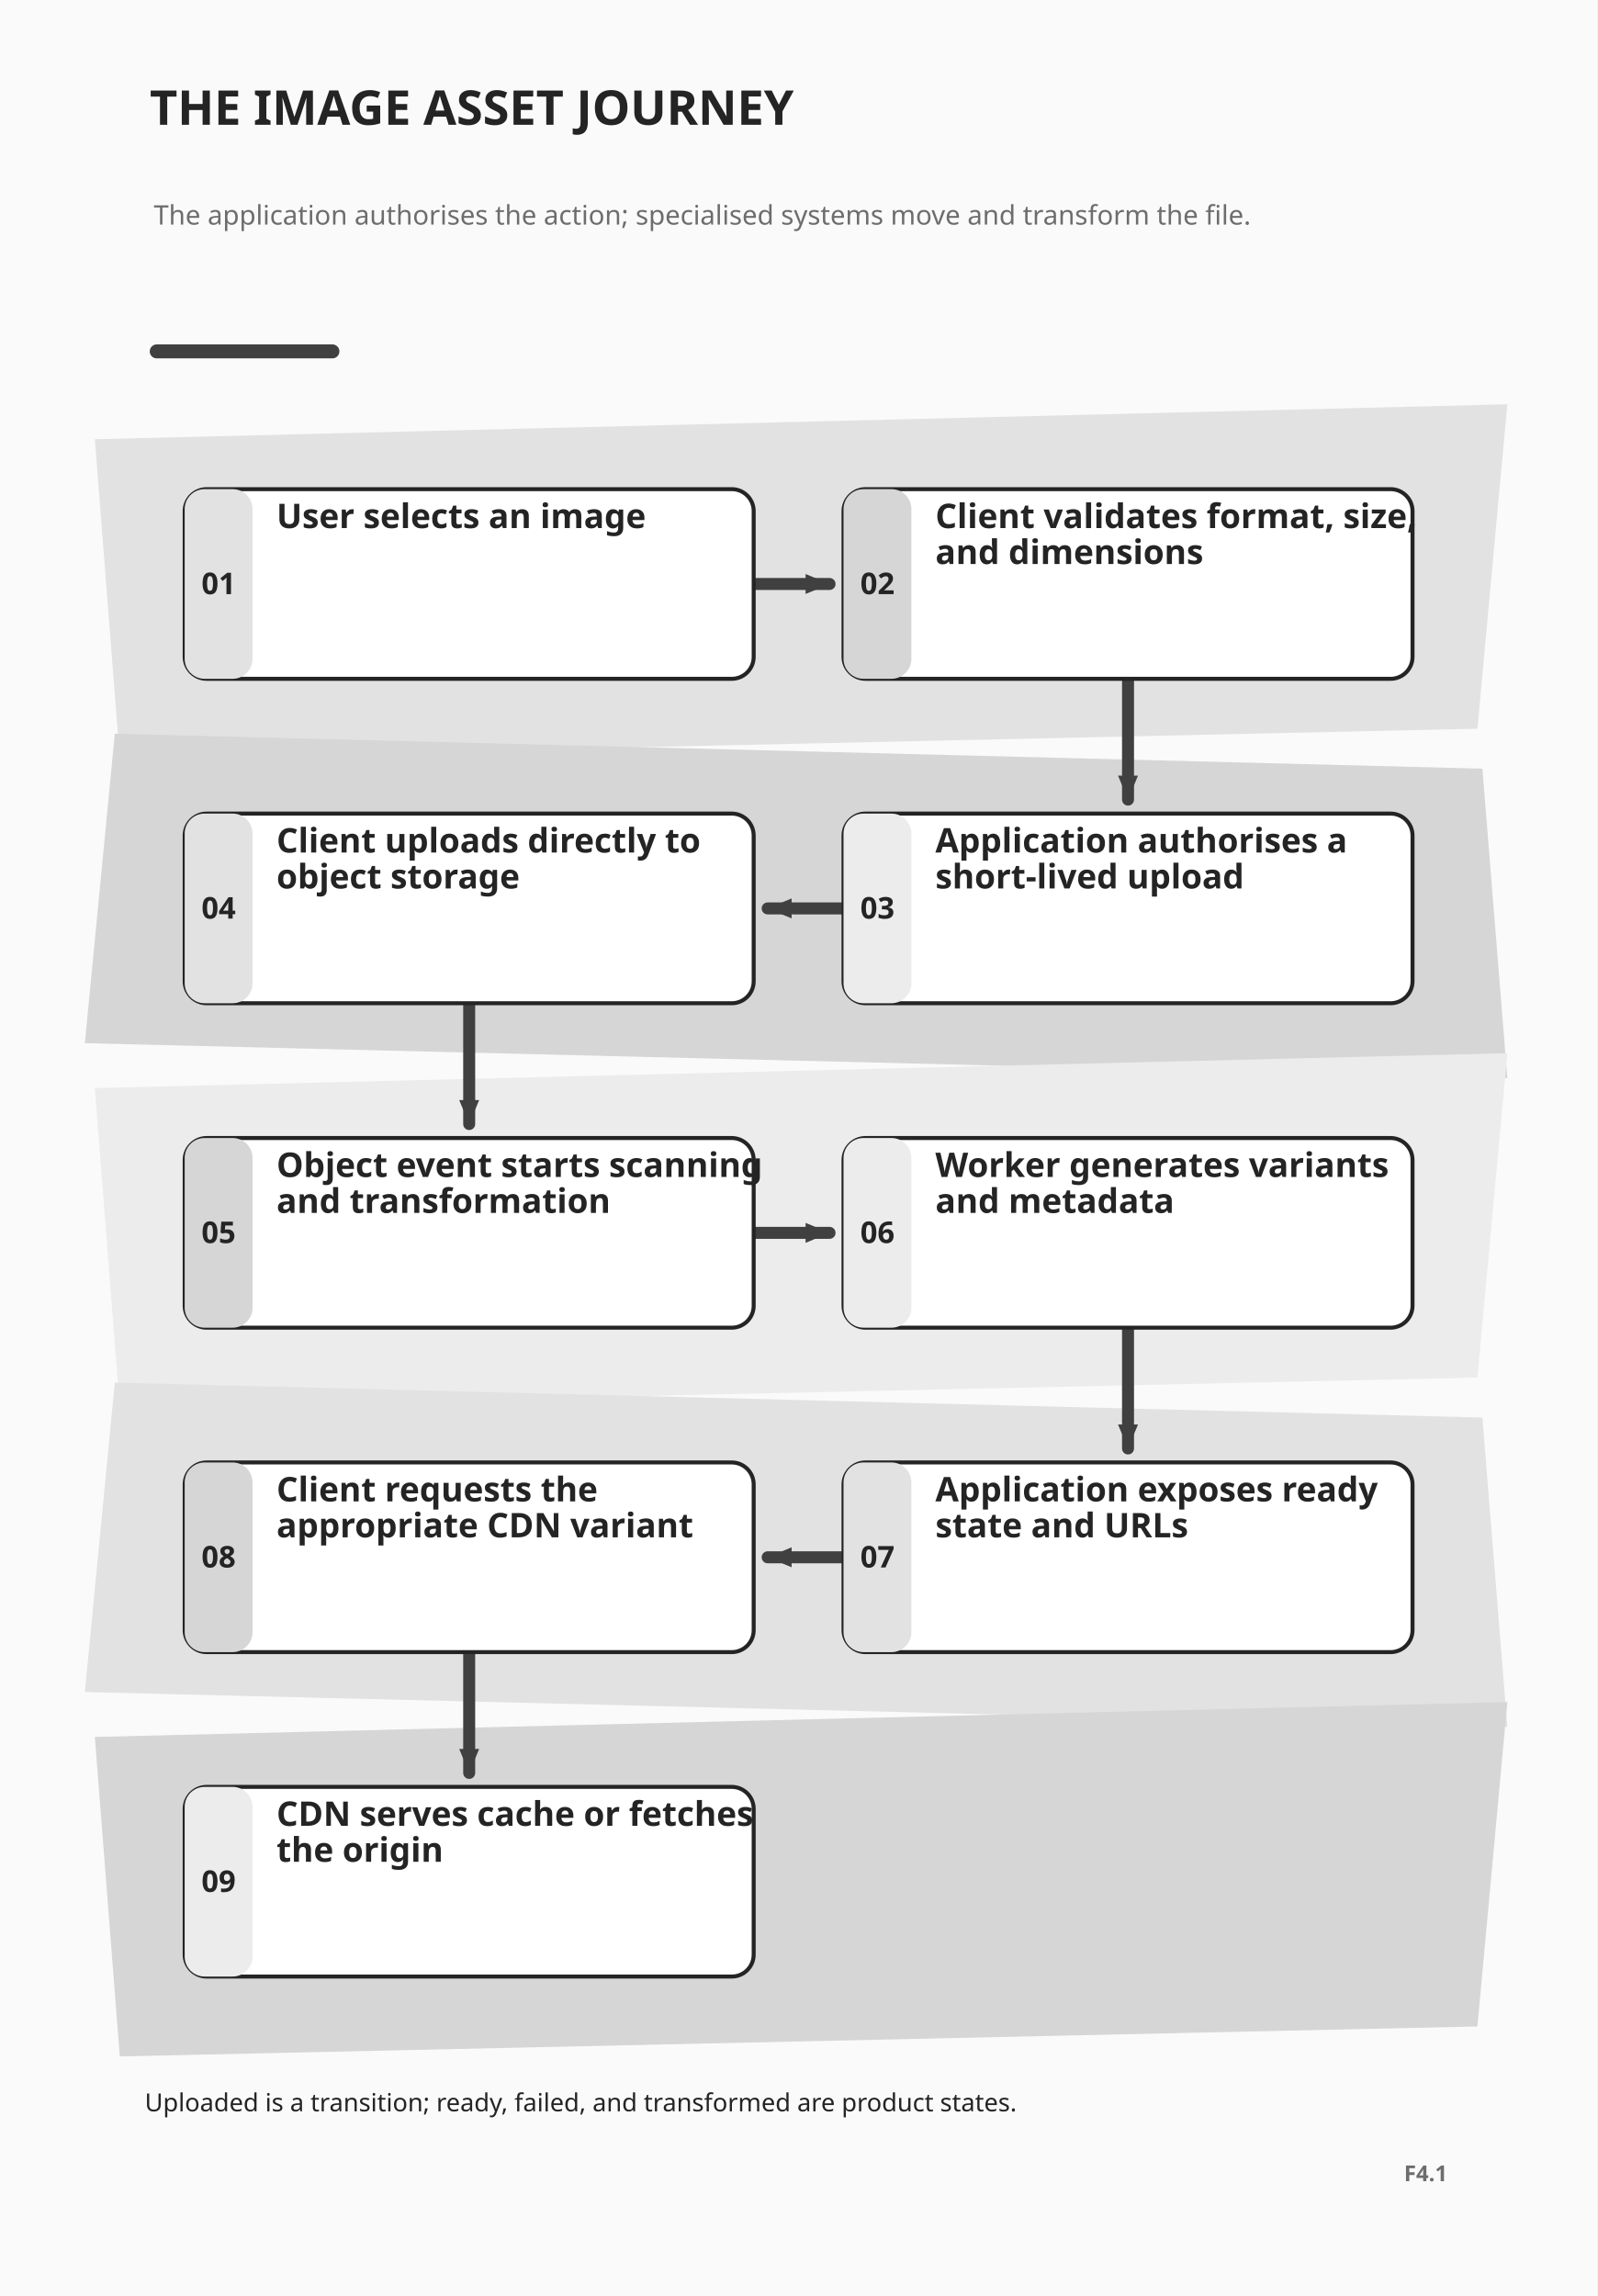
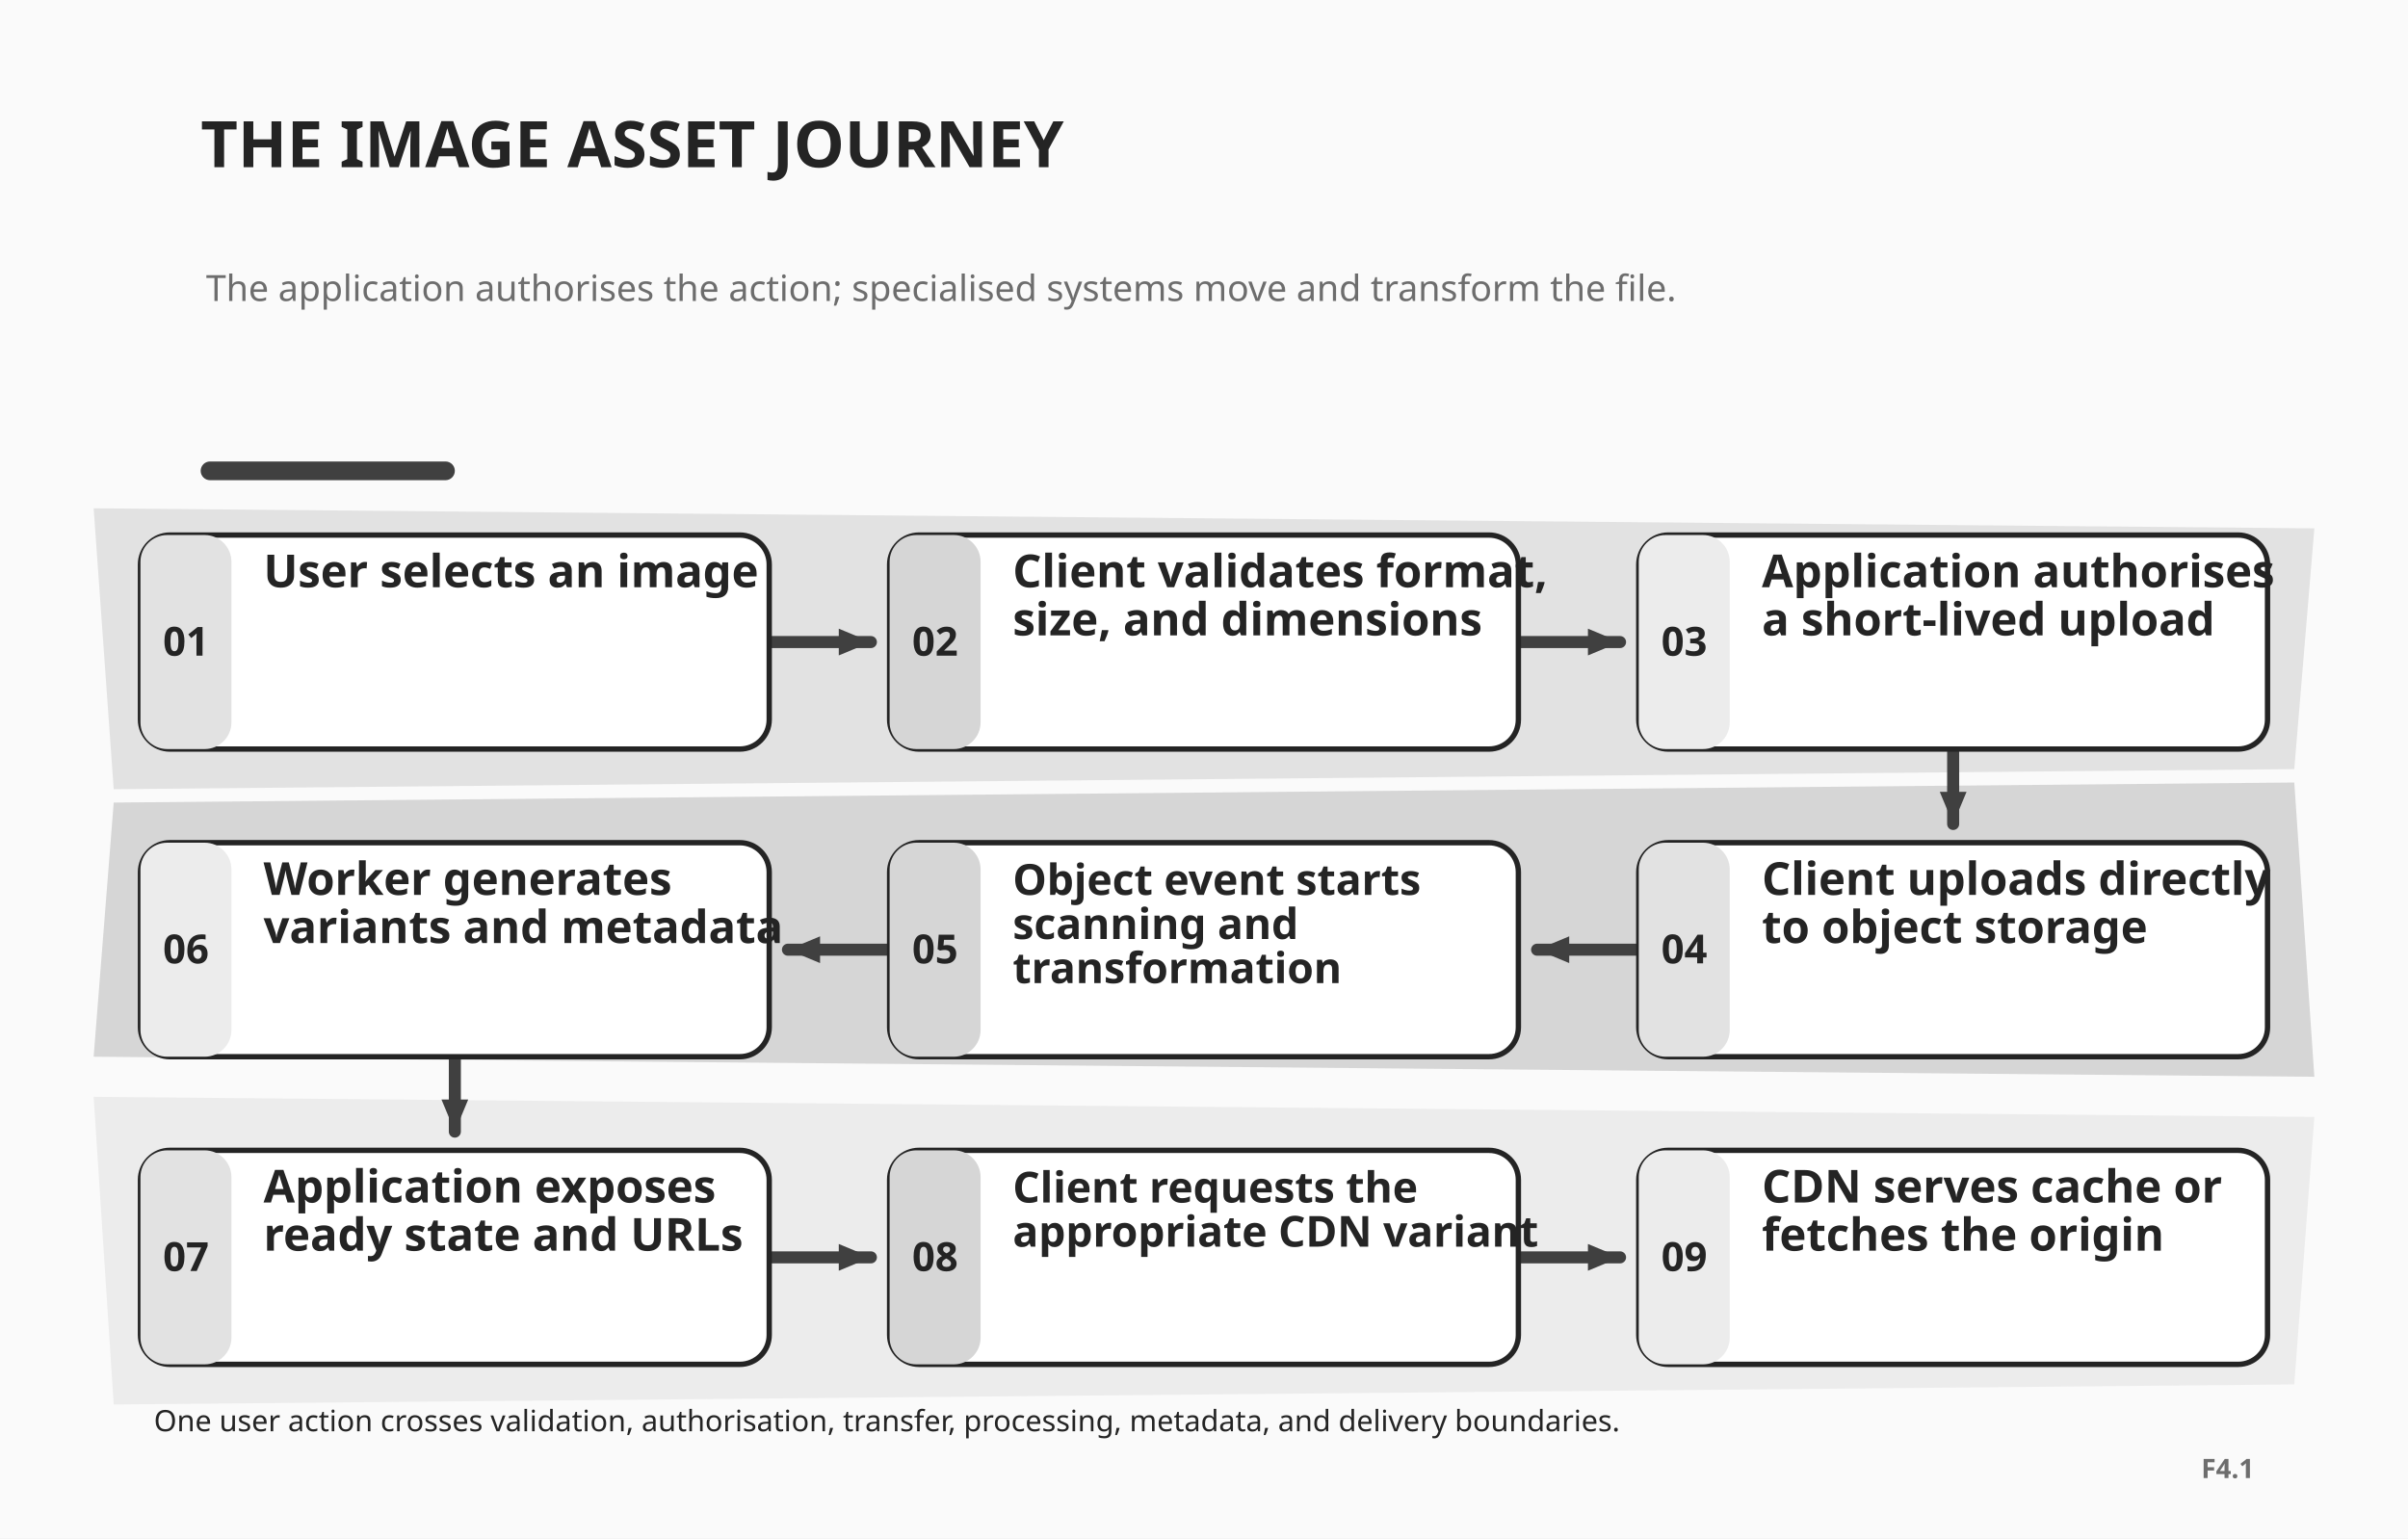
- <svg xmlns="http://www.w3.org/2000/svg" width="1600" height="2300" viewBox="0 0 1600 2300" role="img" aria-labelledby="title desc">
+ <svg xmlns="http://www.w3.org/2000/svg" width="1800" height="1150" viewBox="0 0 1800 1150" role="img" aria-labelledby="title desc">
  <rect data-figure-background="true" width="100%" height="100%" fill="#FFFFFF" />
-   <rect width="1600" height="2300" fill="#FAFAFA" />
+   <rect width="1800" height="1150" fill="#FAFAFA" />
  <text x="150" y="125" fill="#242424" font-family="Newsreader, sans-serif" font-size="48" font-weight="620" text-anchor="start" dy="0">THE IMAGE ASSET JOURNEY</text>
  <text x="154" y="225" fill="#6D6D6D" font-family="Manrope, sans-serif" font-size="27" font-weight="520" text-anchor="start" dy="0">The application authorises the action; specialised systems move and transform the file.</text>
  <rect x="150" y="345" width="190" height="14" rx="7" fill="#404040" stroke="none" stroke-width="1" />
-   <polygon points="95,440 1510,405 1480,730 120,760" fill="#E2E2E2" stroke="none" />
-   <polygon points="115,735 1485,770 1510,1080 85,1045" fill="#D6D6D6" stroke="none" />
-   <polygon points="95,1090 1510,1055 1480,1380 120,1410" fill="#ECECEC" stroke="none" />
-   <polygon points="115,1385 1485,1420 1510,1730 85,1695" fill="#E2E2E2" stroke="none" />
-   <polygon points="95,1740 1510,1705 1480,2030 120,2060" fill="#D6D6D6" stroke="none" />
-   <polyline points="755.0,585.0 831.0,585.0" fill="none" stroke="#404040" stroke-width="12" stroke-linecap="round" stroke-linejoin="round" />
-   <polygon points="831,585 807,595 807,575" fill="#404040" stroke="none" />
-   <polyline points="1130.0,680.0 1130.0,801.0" fill="none" stroke="#404040" stroke-width="12" stroke-linecap="round" stroke-linejoin="round" />
-   <polygon points="1130,801 1120,777 1140,777" fill="#404040" stroke="none" />
-   <polyline points="845.0,910.0 769.0,910.0" fill="none" stroke="#404040" stroke-width="12" stroke-linecap="round" stroke-linejoin="round" />
-   <polygon points="769,910 793,900 793,920" fill="#404040" stroke="none" />
-   <polyline points="470.0,1005.0 470.0,1126.0" fill="none" stroke="#404040" stroke-width="12" stroke-linecap="round" stroke-linejoin="round" />
-   <polygon points="470,1126 460,1102 480,1102" fill="#404040" stroke="none" />
-   <polyline points="755.0,1235.0 831.0,1235.0" fill="none" stroke="#404040" stroke-width="12" stroke-linecap="round" stroke-linejoin="round" />
-   <polygon points="831,1235 807,1245 807,1225" fill="#404040" stroke="none" />
-   <polyline points="1130.0,1330.0 1130.0,1451.0" fill="none" stroke="#404040" stroke-width="12" stroke-linecap="round" stroke-linejoin="round" />
-   <polygon points="1130,1451 1120,1427 1140,1427" fill="#404040" stroke="none" />
-   <polyline points="845.0,1560.0 769.0,1560.0" fill="none" stroke="#404040" stroke-width="12" stroke-linecap="round" stroke-linejoin="round" />
-   <polygon points="769,1560 793,1550 793,1570" fill="#404040" stroke="none" />
-   <polyline points="470.0,1655.0 470.0,1776.0" fill="none" stroke="#404040" stroke-width="12" stroke-linecap="round" stroke-linejoin="round" />
-   <polygon points="470,1776 460,1752 480,1752" fill="#404040" stroke="none" />
-   <rect x="185" y="490" width="570" height="190" rx="22" fill="#FFFFFF" stroke="#242424" stroke-width="4" />
-   <rect x="185" y="490" width="68" height="190" rx="20" fill="#E2E2E2" stroke="none" stroke-width="1" />
-   <text x="219" y="585" fill="#242424" font-family="Manrope, sans-serif" font-size="30" font-weight="800" text-anchor="middle" dy="0.34em">01</text>
-   <text x="277" y="529" fill="#242424" font-family="Manrope, sans-serif" font-size="34" font-weight="720" text-anchor="start" dy="0">User selects an image</text>
-   <rect x="845" y="490" width="570" height="190" rx="22" fill="#FFFFFF" stroke="#242424" stroke-width="4" />
-   <rect x="845" y="490" width="68" height="190" rx="20" fill="#D6D6D6" stroke="none" stroke-width="1" />
-   <text x="879" y="585" fill="#242424" font-family="Manrope, sans-serif" font-size="30" font-weight="800" text-anchor="middle" dy="0.34em">02</text>
-   <text x="937" y="529" fill="#242424" font-family="Manrope, sans-serif" font-size="34" font-weight="720" text-anchor="start" dy="0">Client validates format, size,</text>
-   <text x="937" y="565" fill="#242424" font-family="Manrope, sans-serif" font-size="34" font-weight="720" text-anchor="start" dy="0">and dimensions</text>
-   <rect x="845" y="815" width="570" height="190" rx="22" fill="#FFFFFF" stroke="#242424" stroke-width="4" />
-   <rect x="845" y="815" width="68" height="190" rx="20" fill="#ECECEC" stroke="none" stroke-width="1" />
-   <text x="879" y="910" fill="#242424" font-family="Manrope, sans-serif" font-size="30" font-weight="800" text-anchor="middle" dy="0.34em">03</text>
-   <text x="937" y="854" fill="#242424" font-family="Manrope, sans-serif" font-size="34" font-weight="720" text-anchor="start" dy="0">Application authorises a</text>
-   <text x="937" y="890" fill="#242424" font-family="Manrope, sans-serif" font-size="34" font-weight="720" text-anchor="start" dy="0">short-lived upload</text>
-   <rect x="185" y="815" width="570" height="190" rx="22" fill="#FFFFFF" stroke="#242424" stroke-width="4" />
-   <rect x="185" y="815" width="68" height="190" rx="20" fill="#E2E2E2" stroke="none" stroke-width="1" />
-   <text x="219" y="910" fill="#242424" font-family="Manrope, sans-serif" font-size="30" font-weight="800" text-anchor="middle" dy="0.34em">04</text>
-   <text x="277" y="854" fill="#242424" font-family="Manrope, sans-serif" font-size="34" font-weight="720" text-anchor="start" dy="0">Client uploads directly to</text>
-   <text x="277" y="890" fill="#242424" font-family="Manrope, sans-serif" font-size="34" font-weight="720" text-anchor="start" dy="0">object storage</text>
-   <rect x="185" y="1140" width="570" height="190" rx="22" fill="#FFFFFF" stroke="#242424" stroke-width="4" />
-   <rect x="185" y="1140" width="68" height="190" rx="20" fill="#D6D6D6" stroke="none" stroke-width="1" />
-   <text x="219" y="1235" fill="#242424" font-family="Manrope, sans-serif" font-size="30" font-weight="800" text-anchor="middle" dy="0.34em">05</text>
-   <text x="277" y="1179" fill="#242424" font-family="Manrope, sans-serif" font-size="34" font-weight="720" text-anchor="start" dy="0">Object event starts scanning</text>
-   <text x="277" y="1215" fill="#242424" font-family="Manrope, sans-serif" font-size="34" font-weight="720" text-anchor="start" dy="0">and transformation</text>
-   <rect x="845" y="1140" width="570" height="190" rx="22" fill="#FFFFFF" stroke="#242424" stroke-width="4" />
-   <rect x="845" y="1140" width="68" height="190" rx="20" fill="#ECECEC" stroke="none" stroke-width="1" />
-   <text x="879" y="1235" fill="#242424" font-family="Manrope, sans-serif" font-size="30" font-weight="800" text-anchor="middle" dy="0.34em">06</text>
-   <text x="937" y="1179" fill="#242424" font-family="Manrope, sans-serif" font-size="34" font-weight="720" text-anchor="start" dy="0">Worker generates variants</text>
-   <text x="937" y="1215" fill="#242424" font-family="Manrope, sans-serif" font-size="34" font-weight="720" text-anchor="start" dy="0">and metadata</text>
-   <rect x="845" y="1465" width="570" height="190" rx="22" fill="#FFFFFF" stroke="#242424" stroke-width="4" />
-   <rect x="845" y="1465" width="68" height="190" rx="20" fill="#E2E2E2" stroke="none" stroke-width="1" />
-   <text x="879" y="1560" fill="#242424" font-family="Manrope, sans-serif" font-size="30" font-weight="800" text-anchor="middle" dy="0.34em">07</text>
-   <text x="937" y="1504" fill="#242424" font-family="Manrope, sans-serif" font-size="34" font-weight="720" text-anchor="start" dy="0">Application exposes ready</text>
-   <text x="937" y="1540" fill="#242424" font-family="Manrope, sans-serif" font-size="34" font-weight="720" text-anchor="start" dy="0">state and URLs</text>
-   <rect x="185" y="1465" width="570" height="190" rx="22" fill="#FFFFFF" stroke="#242424" stroke-width="4" />
-   <rect x="185" y="1465" width="68" height="190" rx="20" fill="#D6D6D6" stroke="none" stroke-width="1" />
-   <text x="219" y="1560" fill="#242424" font-family="Manrope, sans-serif" font-size="30" font-weight="800" text-anchor="middle" dy="0.34em">08</text>
-   <text x="277" y="1504" fill="#242424" font-family="Manrope, sans-serif" font-size="34" font-weight="720" text-anchor="start" dy="0">Client requests the</text>
-   <text x="277" y="1540" fill="#242424" font-family="Manrope, sans-serif" font-size="34" font-weight="720" text-anchor="start" dy="0">appropriate CDN variant</text>
-   <rect x="185" y="1790" width="570" height="190" rx="22" fill="#FFFFFF" stroke="#242424" stroke-width="4" />
-   <rect x="185" y="1790" width="68" height="190" rx="20" fill="#ECECEC" stroke="none" stroke-width="1" />
-   <text x="219" y="1885" fill="#242424" font-family="Manrope, sans-serif" font-size="30" font-weight="800" text-anchor="middle" dy="0.34em">09</text>
-   <text x="277" y="1829" fill="#242424" font-family="Manrope, sans-serif" font-size="34" font-weight="720" text-anchor="start" dy="0">CDN serves cache or fetches</text>
-   <text x="277" y="1865" fill="#242424" font-family="Manrope, sans-serif" font-size="34" font-weight="720" text-anchor="start" dy="0">the origin</text>
-   <text x="145" y="2115" fill="#242424" font-family="Newsreader, sans-serif" font-size="25" font-weight="500" text-anchor="start" dy="0">Uploaded is a transition; ready, failed, and transformed are product states.</text>
-   <text x="1450" y="2185" fill="#6D6D6D" font-family="Manrope, sans-serif" font-size="22" font-weight="820" text-anchor="end" dy="0">F4.1</text>
+   <polygon points="70,380 1730,395 1715,575 85,590" fill="#E2E2E2" stroke="none" />
+   <polygon points="85,600 1715,585 1730,805 70,790" fill="#D6D6D6" stroke="none" />
+   <polygon points="70,820 1730,835 1715,1035 85,1050" fill="#ECECEC" stroke="none" />
+   <polyline points="575.0,480.0 651.0,480.0" fill="none" stroke="#404040" stroke-width="9" stroke-linecap="round" stroke-linejoin="round" />
+   <polygon points="651,480 627,490 627,470" fill="#404040" stroke="none" />
+   <polyline points="1135.0,480.0 1211.0,480.0" fill="none" stroke="#404040" stroke-width="9" stroke-linecap="round" stroke-linejoin="round" />
+   <polygon points="1211,480 1187,490 1187,470" fill="#404040" stroke="none" />
+   <polyline points="1460.0,560.0 1460.0,616.0" fill="none" stroke="#404040" stroke-width="9" stroke-linecap="round" stroke-linejoin="round" />
+   <polygon points="1460,616 1450,592 1470,592" fill="#404040" stroke="none" />
+   <polyline points="1225.0,710.0 1149.0,710.0" fill="none" stroke="#404040" stroke-width="9" stroke-linecap="round" stroke-linejoin="round" />
+   <polygon points="1149,710 1173,700 1173,720" fill="#404040" stroke="none" />
+   <polyline points="665.0,710.0 589.0,710.0" fill="none" stroke="#404040" stroke-width="9" stroke-linecap="round" stroke-linejoin="round" />
+   <polygon points="589,710 613,700 613,720" fill="#404040" stroke="none" />
+   <polyline points="340.0,790.0 340.0,846.0" fill="none" stroke="#404040" stroke-width="9" stroke-linecap="round" stroke-linejoin="round" />
+   <polygon points="340,846 330,822 350,822" fill="#404040" stroke="none" />
+   <polyline points="575.0,940.0 651.0,940.0" fill="none" stroke="#404040" stroke-width="9" stroke-linecap="round" stroke-linejoin="round" />
+   <polygon points="651,940 627,950 627,930" fill="#404040" stroke="none" />
+   <polyline points="1135.0,940.0 1211.0,940.0" fill="none" stroke="#404040" stroke-width="9" stroke-linecap="round" stroke-linejoin="round" />
+   <polygon points="1211,940 1187,950 1187,930" fill="#404040" stroke="none" />
+   <rect x="105" y="400" width="470" height="160" rx="22" fill="#FFFFFF" stroke="#242424" stroke-width="4" />
+   <rect x="105" y="400" width="68" height="160" rx="20" fill="#E2E2E2" stroke="none" stroke-width="1" />
+   <text x="139" y="480" fill="#242424" font-family="Manrope, sans-serif" font-size="30" font-weight="800" text-anchor="middle" dy="0.34em">01</text>
+   <text x="197" y="439" fill="#242424" font-family="Manrope, sans-serif" font-size="34" font-weight="720" text-anchor="start" dy="0">User selects an image</text>
+   <rect x="665" y="400" width="470" height="160" rx="22" fill="#FFFFFF" stroke="#242424" stroke-width="4" />
+   <rect x="665" y="400" width="68" height="160" rx="20" fill="#D6D6D6" stroke="none" stroke-width="1" />
+   <text x="699" y="480" fill="#242424" font-family="Manrope, sans-serif" font-size="30" font-weight="800" text-anchor="middle" dy="0.34em">02</text>
+   <text x="757" y="439" fill="#242424" font-family="Manrope, sans-serif" font-size="34" font-weight="720" text-anchor="start" dy="0">Client validates format,</text>
+   <text x="757" y="475" fill="#242424" font-family="Manrope, sans-serif" font-size="34" font-weight="720" text-anchor="start" dy="0">size, and dimensions</text>
+   <rect x="1225" y="400" width="470" height="160" rx="22" fill="#FFFFFF" stroke="#242424" stroke-width="4" />
+   <rect x="1225" y="400" width="68" height="160" rx="20" fill="#ECECEC" stroke="none" stroke-width="1" />
+   <text x="1259" y="480" fill="#242424" font-family="Manrope, sans-serif" font-size="30" font-weight="800" text-anchor="middle" dy="0.34em">03</text>
+   <text x="1317" y="439" fill="#242424" font-family="Manrope, sans-serif" font-size="34" font-weight="720" text-anchor="start" dy="0">Application authorises</text>
+   <text x="1317" y="475" fill="#242424" font-family="Manrope, sans-serif" font-size="34" font-weight="720" text-anchor="start" dy="0">a short-lived upload</text>
+   <rect x="1225" y="630" width="470" height="160" rx="22" fill="#FFFFFF" stroke="#242424" stroke-width="4" />
+   <rect x="1225" y="630" width="68" height="160" rx="20" fill="#E2E2E2" stroke="none" stroke-width="1" />
+   <text x="1259" y="710" fill="#242424" font-family="Manrope, sans-serif" font-size="30" font-weight="800" text-anchor="middle" dy="0.34em">04</text>
+   <text x="1317" y="669" fill="#242424" font-family="Manrope, sans-serif" font-size="34" font-weight="720" text-anchor="start" dy="0">Client uploads directly</text>
+   <text x="1317" y="705" fill="#242424" font-family="Manrope, sans-serif" font-size="34" font-weight="720" text-anchor="start" dy="0">to object storage</text>
+   <rect x="665" y="630" width="470" height="160" rx="22" fill="#FFFFFF" stroke="#242424" stroke-width="4" />
+   <rect x="665" y="630" width="68" height="160" rx="20" fill="#D6D6D6" stroke="none" stroke-width="1" />
+   <text x="699" y="710" fill="#242424" font-family="Manrope, sans-serif" font-size="30" font-weight="800" text-anchor="middle" dy="0.34em">05</text>
+   <text x="757" y="669" fill="#242424" font-family="Manrope, sans-serif" font-size="32" font-weight="720" text-anchor="start" dy="0">Object event starts</text>
+   <text x="757" y="702" fill="#242424" font-family="Manrope, sans-serif" font-size="32" font-weight="720" text-anchor="start" dy="0">scanning and</text>
+   <text x="757" y="735" fill="#242424" font-family="Manrope, sans-serif" font-size="32" font-weight="720" text-anchor="start" dy="0">transformation</text>
+   <rect x="105" y="630" width="470" height="160" rx="22" fill="#FFFFFF" stroke="#242424" stroke-width="4" />
+   <rect x="105" y="630" width="68" height="160" rx="20" fill="#ECECEC" stroke="none" stroke-width="1" />
+   <text x="139" y="710" fill="#242424" font-family="Manrope, sans-serif" font-size="30" font-weight="800" text-anchor="middle" dy="0.34em">06</text>
+   <text x="197" y="669" fill="#242424" font-family="Manrope, sans-serif" font-size="34" font-weight="720" text-anchor="start" dy="0">Worker generates</text>
+   <text x="197" y="705" fill="#242424" font-family="Manrope, sans-serif" font-size="34" font-weight="720" text-anchor="start" dy="0">variants and metadata</text>
+   <rect x="105" y="860" width="470" height="160" rx="22" fill="#FFFFFF" stroke="#242424" stroke-width="4" />
+   <rect x="105" y="860" width="68" height="160" rx="20" fill="#E2E2E2" stroke="none" stroke-width="1" />
+   <text x="139" y="940" fill="#242424" font-family="Manrope, sans-serif" font-size="30" font-weight="800" text-anchor="middle" dy="0.34em">07</text>
+   <text x="197" y="899" fill="#242424" font-family="Manrope, sans-serif" font-size="34" font-weight="720" text-anchor="start" dy="0">Application exposes</text>
+   <text x="197" y="935" fill="#242424" font-family="Manrope, sans-serif" font-size="34" font-weight="720" text-anchor="start" dy="0">ready state and URLs</text>
+   <rect x="665" y="860" width="470" height="160" rx="22" fill="#FFFFFF" stroke="#242424" stroke-width="4" />
+   <rect x="665" y="860" width="68" height="160" rx="20" fill="#D6D6D6" stroke="none" stroke-width="1" />
+   <text x="699" y="940" fill="#242424" font-family="Manrope, sans-serif" font-size="30" font-weight="800" text-anchor="middle" dy="0.34em">08</text>
+   <text x="757" y="899" fill="#242424" font-family="Manrope, sans-serif" font-size="32" font-weight="720" text-anchor="start" dy="0">Client requests the</text>
+   <text x="757" y="932" fill="#242424" font-family="Manrope, sans-serif" font-size="32" font-weight="720" text-anchor="start" dy="0">appropriate CDN variant</text>
+   <rect x="1225" y="860" width="470" height="160" rx="22" fill="#FFFFFF" stroke="#242424" stroke-width="4" />
+   <rect x="1225" y="860" width="68" height="160" rx="20" fill="#ECECEC" stroke="none" stroke-width="1" />
+   <text x="1259" y="940" fill="#242424" font-family="Manrope, sans-serif" font-size="30" font-weight="800" text-anchor="middle" dy="0.34em">09</text>
+   <text x="1317" y="899" fill="#242424" font-family="Manrope, sans-serif" font-size="34" font-weight="720" text-anchor="start" dy="0">CDN serves cache or</text>
+   <text x="1317" y="935" fill="#242424" font-family="Manrope, sans-serif" font-size="34" font-weight="720" text-anchor="start" dy="0">fetches the origin</text>
+   <text x="115" y="1070" fill="#242424" font-family="Newsreader, sans-serif" font-size="22" font-weight="500" text-anchor="start" dy="0">One user action crosses validation, authorisation, transfer, processing, metadata, and delivery boundaries.</text>
+   <text x="1685" y="1105" fill="#6D6D6D" font-family="Manrope, sans-serif" font-size="20" font-weight="820" text-anchor="end" dy="0">F4.1</text>
</svg>
